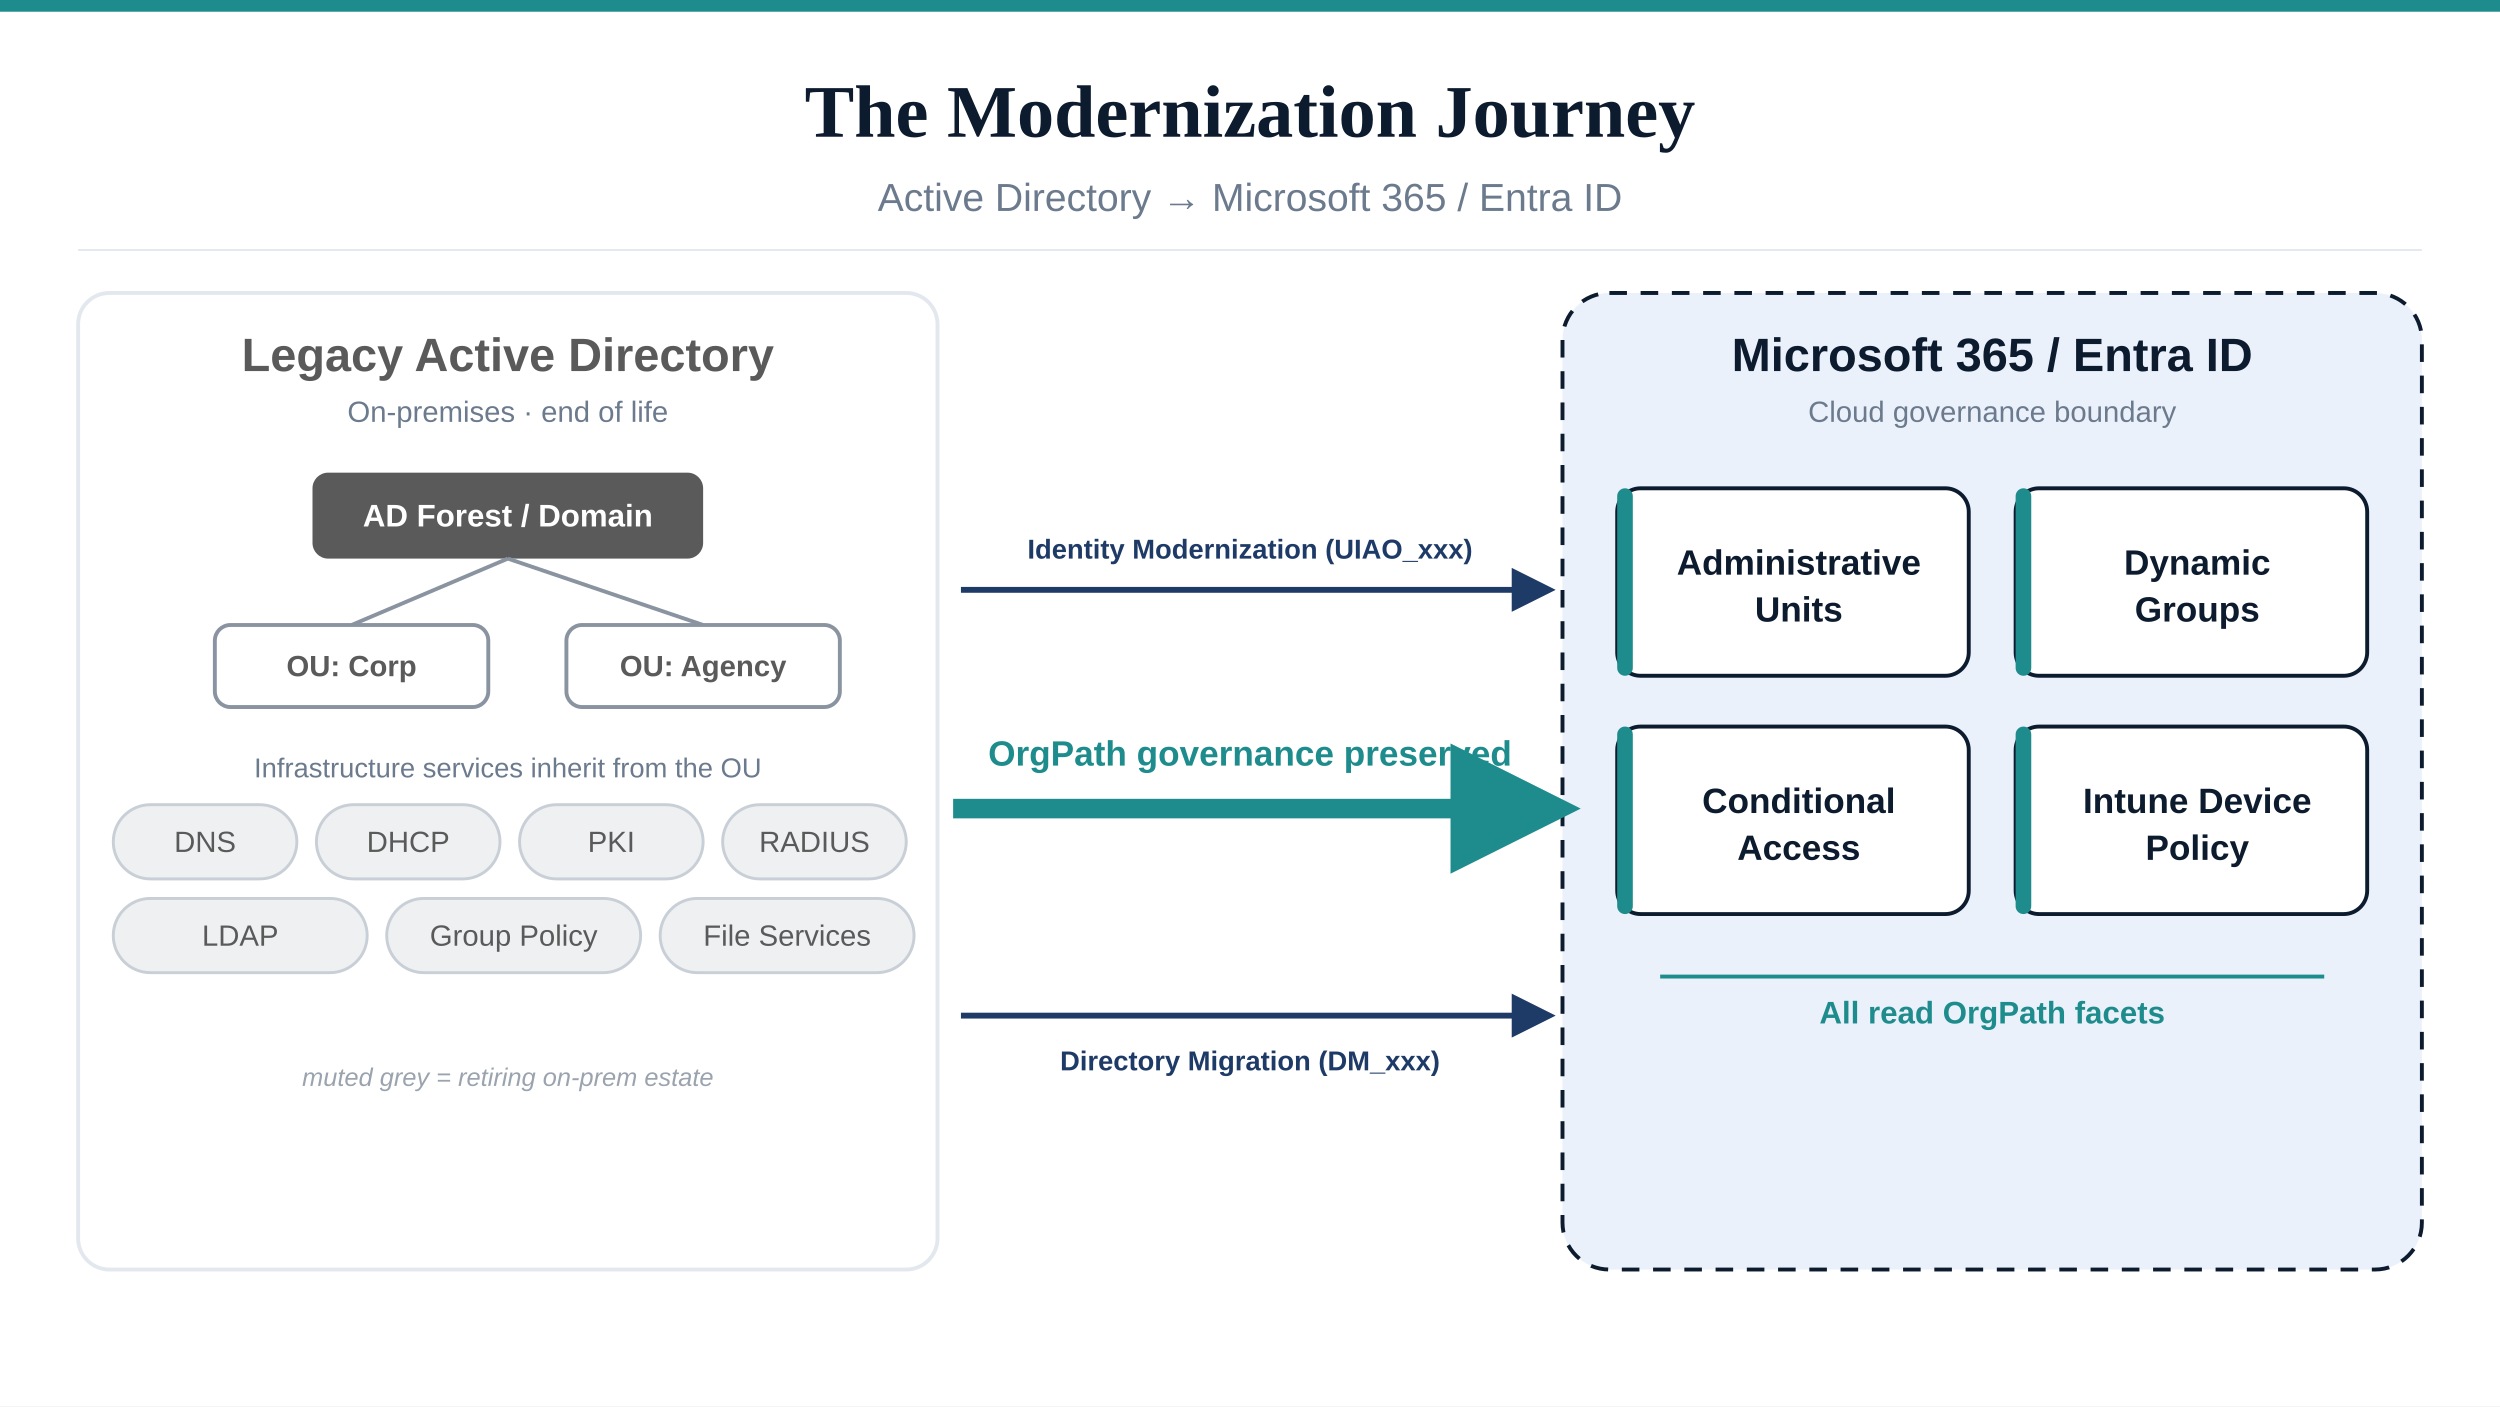
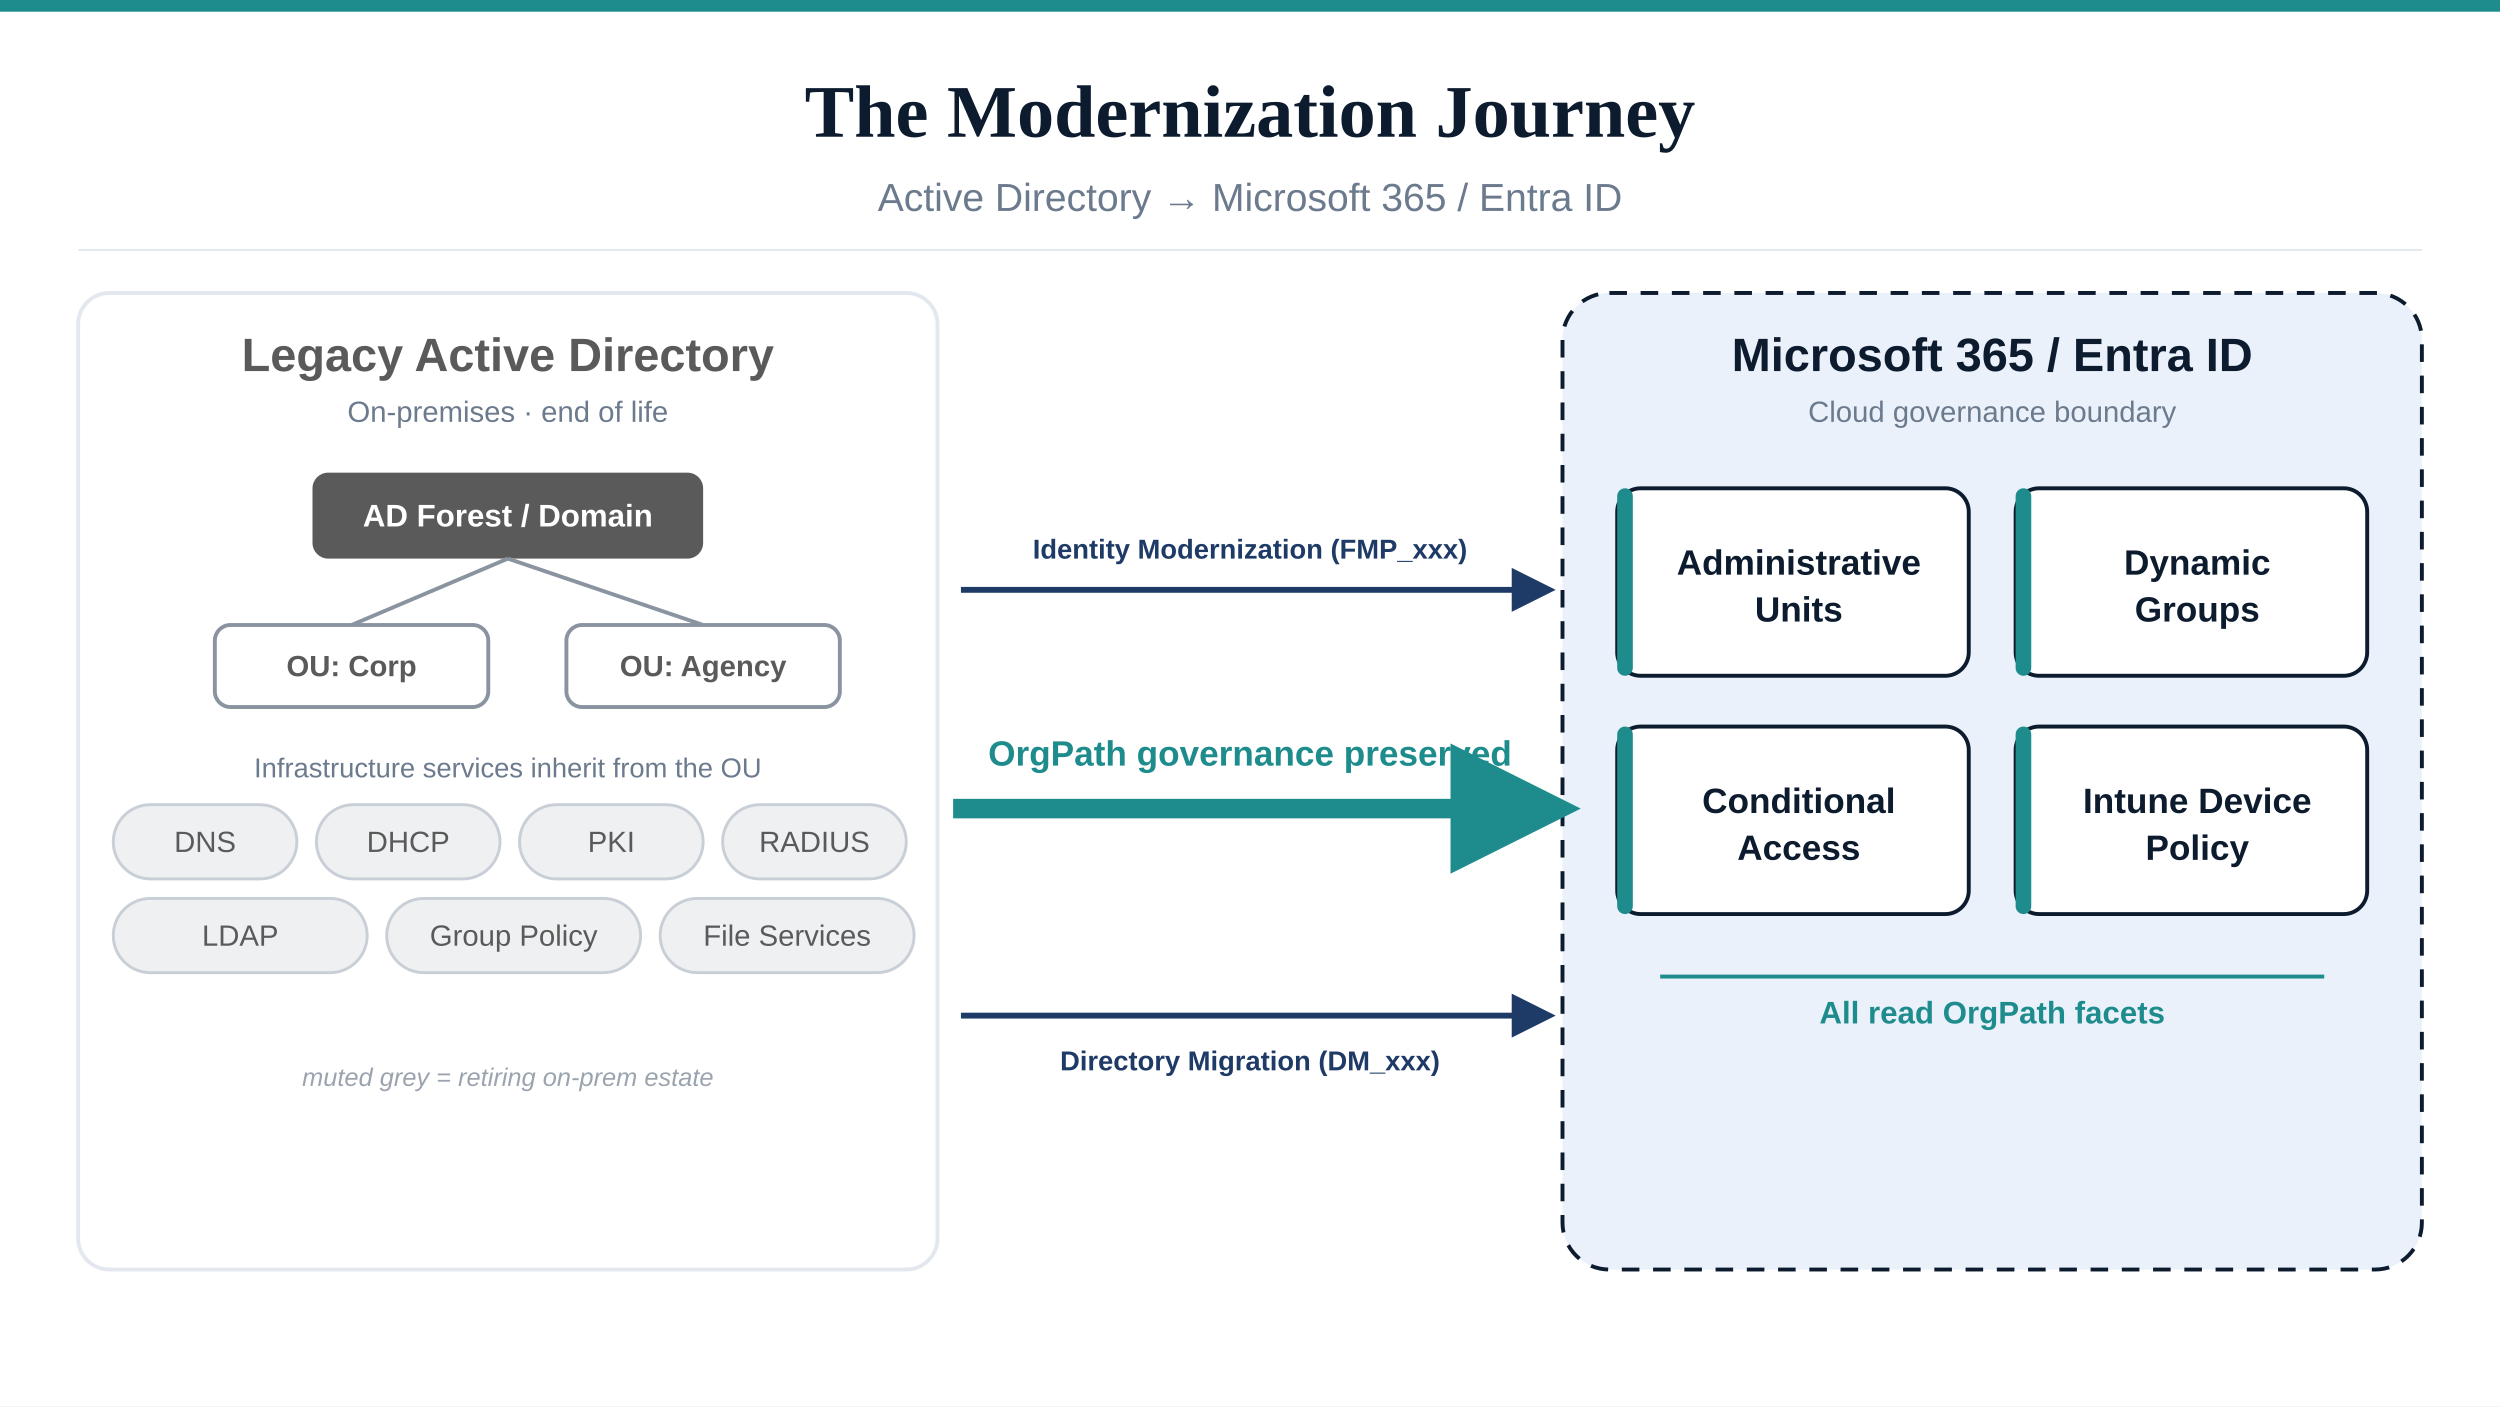
<svg xmlns="http://www.w3.org/2000/svg" viewBox="0 0 1280 720" font-family="Arial, Helvetica, sans-serif">
  <defs>
    <marker id="navyArrow" viewBox="0 0 12 12" refX="9" refY="6" markerWidth="9" markerHeight="9" orient="auto-start-reverse">
      <path d="M1,1 L11,6 L1,11 Z" fill="#1E3A66" />
    </marker>
    <marker id="tealArrowBig" viewBox="0 0 12 12" refX="9" refY="6" markerWidth="8" markerHeight="8" orient="auto-start-reverse">
      <path d="M1,1 L11,6 L1,11 Z" fill="#1E8C8C" />
    </marker>
  </defs>
  <rect x="0" y="0" width="1280" height="720" fill="#FFFFFF" />
  <rect x="0" y="0" width="1280" height="6" fill="#1E8C8C" />
  <text x="640" y="70" text-anchor="middle" font-family="Georgia, 'Times New Roman', serif" font-size="38" font-weight="bold" fill="#0D1B2E">The Modernization Journey</text>
  <text x="640" y="108" text-anchor="middle" font-size="20" fill="#6B7A8D">Active Directory → Microsoft 365 / Entra ID</text>
  <line x1="40" y1="128" x2="1240" y2="128" stroke="#E3E8EF" stroke-width="1" />
  <rect x="40" y="150" width="440" height="500" rx="16" fill="#FFFFFF" stroke="#E3E8EF" stroke-width="2" />
  <text x="260" y="190" text-anchor="middle" font-size="24" font-weight="bold" fill="#5A5A5A">Legacy Active Directory</text>
  <text x="260" y="216" text-anchor="middle" font-size="15" fill="#6B7A8D">On-premises · end of life</text>
  <rect x="160" y="242" width="200" height="44" rx="8" fill="#5A5A5A" />
  <text x="260" y="264" text-anchor="middle" dominant-baseline="central" font-size="16" font-weight="bold" fill="#FFFFFF">AD Forest / Domain</text>
  <line x1="260" y1="286" x2="180" y2="320" stroke="#8A93A0" stroke-width="2" />
  <line x1="260" y1="286" x2="360" y2="320" stroke="#8A93A0" stroke-width="2" />
  <rect x="110" y="320" width="140" height="42" rx="8" fill="#FFFFFF" stroke="#8A93A0" stroke-width="2" />
  <text x="180" y="341" text-anchor="middle" dominant-baseline="central" font-size="15" font-weight="bold" fill="#5A5A5A">OU: Corp</text>
  <rect x="290" y="320" width="140" height="42" rx="8" fill="#FFFFFF" stroke="#8A93A0" stroke-width="2" />
  <text x="360" y="341" text-anchor="middle" dominant-baseline="central" font-size="15" font-weight="bold" fill="#5A5A5A">OU: Agency</text>
  <text x="260" y="398" text-anchor="middle" font-size="14" fill="#6B7A8D">Infrastructure services inherit from the OU</text>
  <rect x="58" y="412" width="94" height="38" rx="19" fill="#EEF0F2" stroke="#C9CFD6" stroke-width="1.5" />
  <text x="105" y="431" text-anchor="middle" dominant-baseline="central" font-size="15" fill="#5A5A5A">DNS</text>
  <rect x="162" y="412" width="94" height="38" rx="19" fill="#EEF0F2" stroke="#C9CFD6" stroke-width="1.5" />
  <text x="209" y="431" text-anchor="middle" dominant-baseline="central" font-size="15" fill="#5A5A5A">DHCP</text>
  <rect x="266" y="412" width="94" height="38" rx="19" fill="#EEF0F2" stroke="#C9CFD6" stroke-width="1.5" />
  <text x="313" y="431" text-anchor="middle" dominant-baseline="central" font-size="15" fill="#5A5A5A">PKI</text>
  <rect x="370" y="412" width="94" height="38" rx="19" fill="#EEF0F2" stroke="#C9CFD6" stroke-width="1.5" />
  <text x="417" y="431" text-anchor="middle" dominant-baseline="central" font-size="15" fill="#5A5A5A">RADIUS</text>
  <rect x="58" y="460" width="130" height="38" rx="19" fill="#EEF0F2" stroke="#C9CFD6" stroke-width="1.5" />
  <text x="123" y="479" text-anchor="middle" dominant-baseline="central" font-size="15" fill="#5A5A5A">LDAP</text>
  <rect x="198" y="460" width="130" height="38" rx="19" fill="#EEF0F2" stroke="#C9CFD6" stroke-width="1.5" />
  <text x="263" y="479" text-anchor="middle" dominant-baseline="central" font-size="15" fill="#5A5A5A">Group Policy</text>
  <rect x="338" y="460" width="130" height="38" rx="19" fill="#EEF0F2" stroke="#C9CFD6" stroke-width="1.5" />
  <text x="403" y="479" text-anchor="middle" dominant-baseline="central" font-size="15" fill="#5A5A5A">File Services</text>
  <text x="260" y="556" text-anchor="middle" font-size="13" fill="#9AA3AE" font-style="italic">muted grey = retiring on-prem estate</text>
  <rect x="800" y="150" width="440" height="500" rx="24" fill="#EAF1FB" stroke="#0D1B2E" stroke-width="2" stroke-dasharray="9 7" />
  <text x="1020" y="190" text-anchor="middle" font-size="24" font-weight="bold" fill="#0D1B2E">Microsoft 365 / Entra ID</text>
  <text x="1020" y="216" text-anchor="middle" font-size="15" fill="#6B7A8D">Cloud governance boundary</text>
  <rect x="828" y="250" width="180" height="96" rx="12" fill="#FFFFFF" stroke="#0D1B2E" stroke-width="2" />
  <rect x="828" y="250" width="8" height="96" rx="4" fill="#1E8C8C" />
  <text x="921" y="288" text-anchor="middle" dominant-baseline="central" font-size="18" font-weight="bold" fill="#0D1B2E">Administrative</text>
  <text x="921" y="312" text-anchor="middle" dominant-baseline="central" font-size="18" font-weight="bold" fill="#0D1B2E">Units</text>
  <rect x="1032" y="250" width="180" height="96" rx="12" fill="#FFFFFF" stroke="#0D1B2E" stroke-width="2" />
  <rect x="1032" y="250" width="8" height="96" rx="4" fill="#1E8C8C" />
  <text x="1125" y="288" text-anchor="middle" dominant-baseline="central" font-size="18" font-weight="bold" fill="#0D1B2E">Dynamic</text>
  <text x="1125" y="312" text-anchor="middle" dominant-baseline="central" font-size="18" font-weight="bold" fill="#0D1B2E">Groups</text>
  <rect x="828" y="372" width="180" height="96" rx="12" fill="#FFFFFF" stroke="#0D1B2E" stroke-width="2" />
  <rect x="828" y="372" width="8" height="96" rx="4" fill="#1E8C8C" />
  <text x="921" y="410" text-anchor="middle" dominant-baseline="central" font-size="18" font-weight="bold" fill="#0D1B2E">Conditional</text>
  <text x="921" y="434" text-anchor="middle" dominant-baseline="central" font-size="18" font-weight="bold" fill="#0D1B2E">Access</text>
  <rect x="1032" y="372" width="180" height="96" rx="12" fill="#FFFFFF" stroke="#0D1B2E" stroke-width="2" />
  <rect x="1032" y="372" width="8" height="96" rx="4" fill="#1E8C8C" />
  <text x="1125" y="410" text-anchor="middle" dominant-baseline="central" font-size="18" font-weight="bold" fill="#0D1B2E">Intune Device</text>
  <text x="1125" y="434" text-anchor="middle" dominant-baseline="central" font-size="18" font-weight="bold" fill="#0D1B2E">Policy</text>
  <line x1="850" y1="500" x2="1190" y2="500" stroke="#1E8C8C" stroke-width="2" />
  <text x="1020" y="524" text-anchor="middle" font-size="16" font-weight="bold" fill="#1E8C8C">All read OrgPath facets</text>
-   <text x="640" y="286" text-anchor="middle" font-size="14" font-weight="bold" fill="#1E3A66">Identity Modernization (UIAO_xxx)</text>
+   <text x="640" y="286" text-anchor="middle" font-size="14" font-weight="bold" fill="#1E3A66">Identity Modernization (FMP_xxx)</text>
  <line x1="492" y1="302" x2="792" y2="302" stroke="#1E3A66" stroke-width="3" marker-end="url(#navyArrow)" />
  <text x="640" y="392" text-anchor="middle" font-size="18" font-weight="bold" fill="#1E8C8C">OrgPath governance preserved</text>
  <line x1="488" y1="414" x2="796" y2="414" stroke="#1E8C8C" stroke-width="10" marker-end="url(#tealArrowBig)" />
  <line x1="492" y1="520" x2="792" y2="520" stroke="#1E3A66" stroke-width="3" marker-end="url(#navyArrow)" />
  <text x="640" y="548" text-anchor="middle" font-size="14" font-weight="bold" fill="#1E3A66">Directory Migration (DM_xxx)</text>
</svg>
